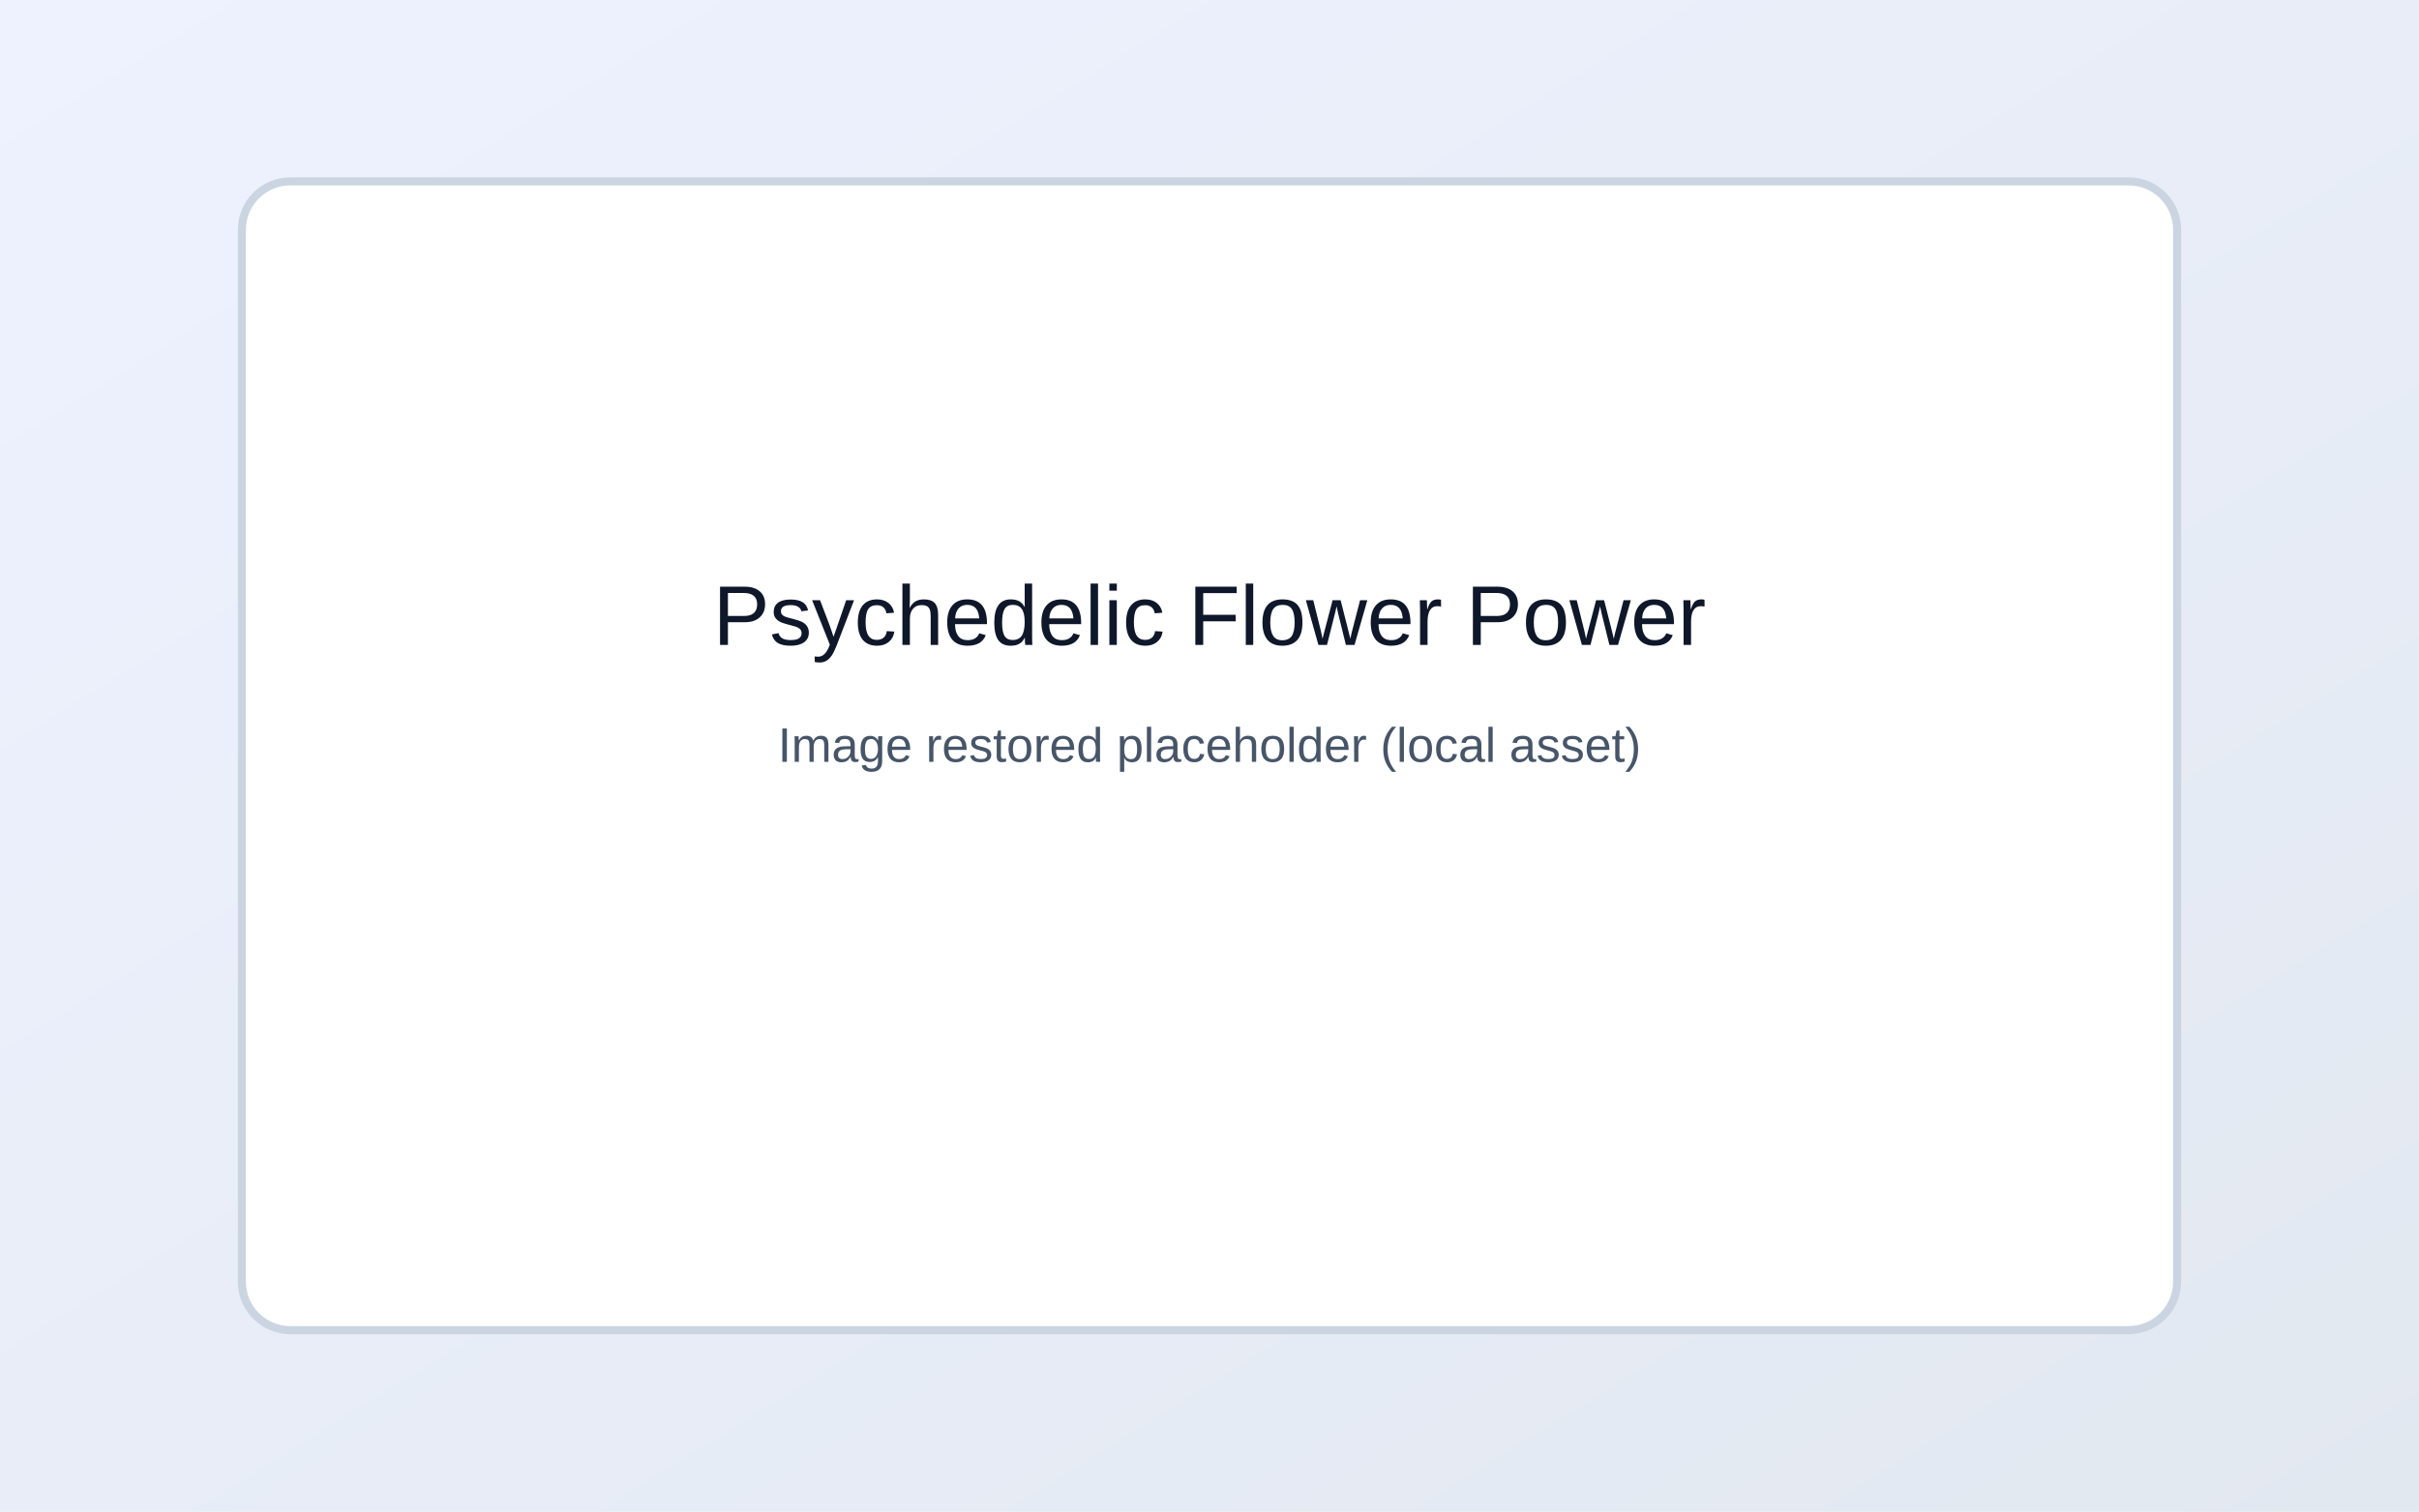
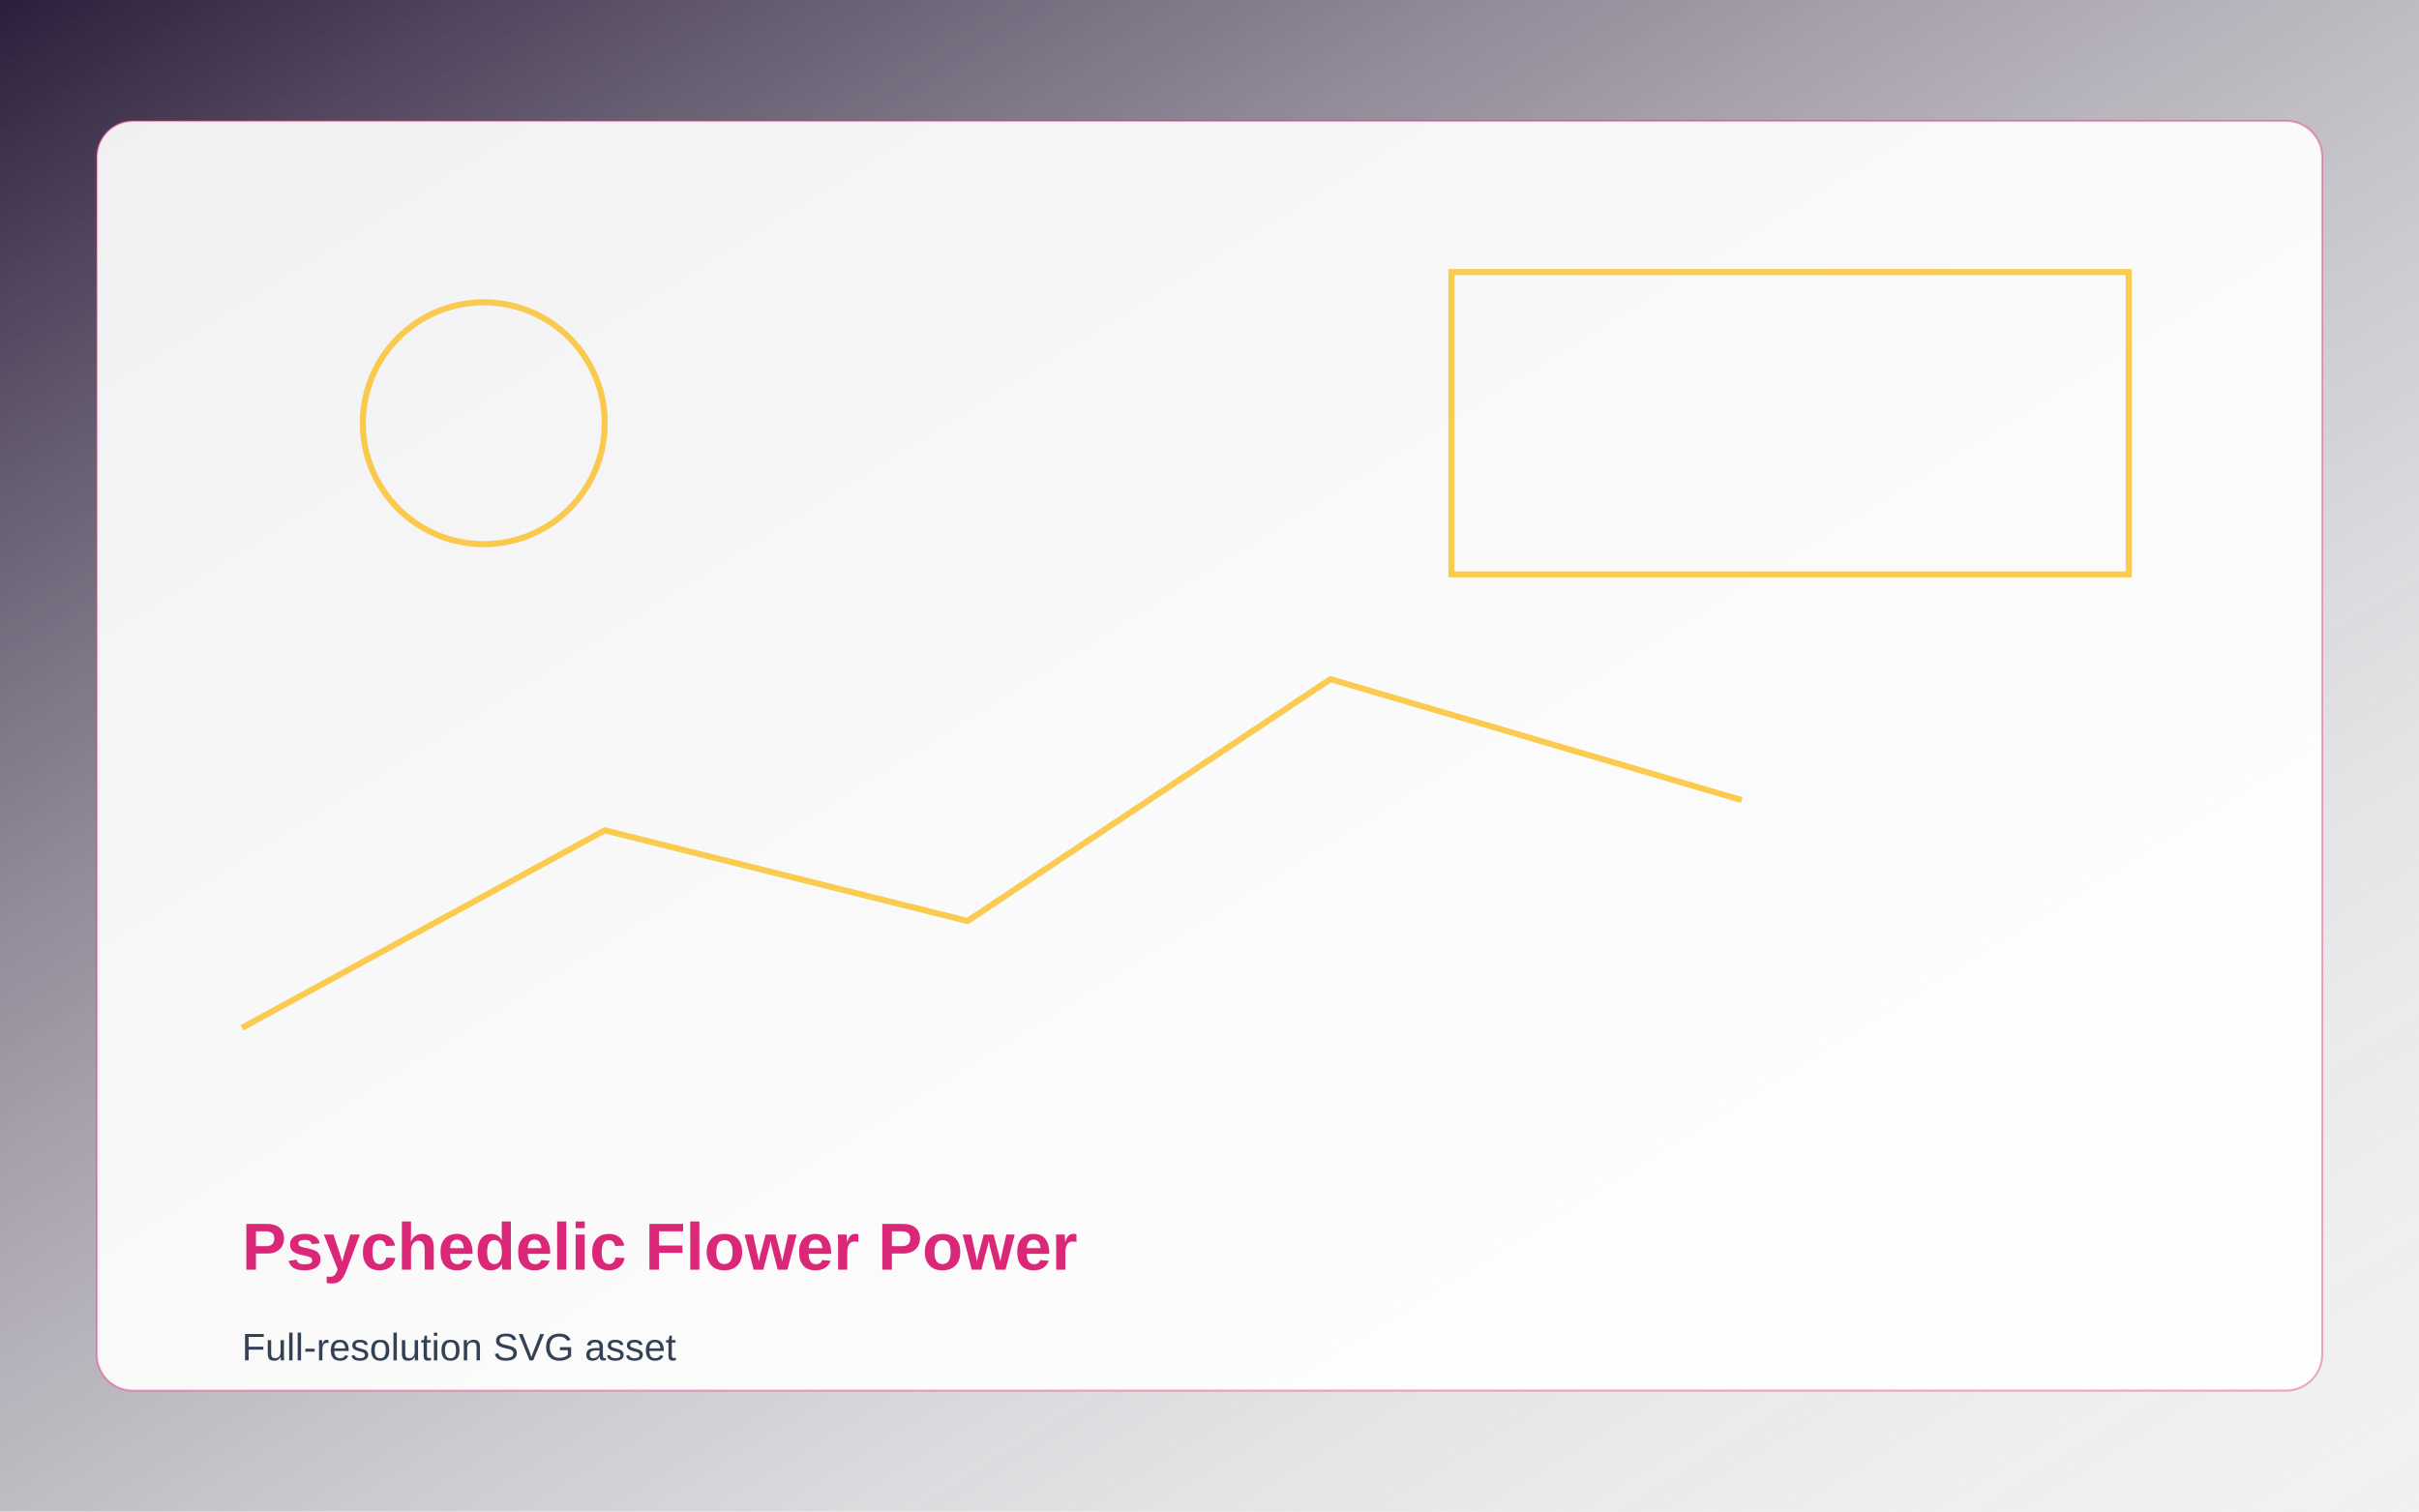
- <svg xmlns="http://www.w3.org/2000/svg" width="1200" height="750" viewBox="0 0 1200 750" role="img" aria-label="Psychedelic Flower Power">
+ <svg xmlns="http://www.w3.org/2000/svg" width="1200" height="750" viewBox="0 0 1200 750">
  <defs>
    <linearGradient id="g" x1="0" y1="0" x2="1" y2="1">
-       <stop offset="0%" stop-color="#eef2ff" />
-       <stop offset="100%" stop-color="#e2e8f0" />
+       <stop offset="0%" stop-color="#2b1d3a" />
+       <stop offset="100%" stop-color="#ffffff" stop-opacity="0.08" />
    </linearGradient>
  </defs>
  <rect width="1200" height="750" fill="url(#g)" />
-   <rect x="120" y="90" width="960" height="570" rx="24" fill="#ffffff" stroke="#cbd5e1" stroke-width="4" />
-   <text x="600" y="320" text-anchor="middle" fill="#0f172a" font-size="42" font-family="Arial, sans-serif">Psychedelic Flower Power</text>
-   <text x="600" y="378" text-anchor="middle" fill="#475569" font-size="24" font-family="Arial, sans-serif">Image restored placeholder (local asset)</text>
+   <rect x="48" y="60" width="1104" height="630" rx="18" fill="#ffffff" fill-opacity="0.92" stroke="#db2777" stroke-opacity="0.4" />
+   <g stroke="#fbbf24" stroke-width="3" fill="none" opacity="0.8">
+     <path d="M120 510 L300 412 L480 457 L660 337 L864 397" />
+     <rect x="720" y="135" width="336" height="150" />
+     <circle cx="240" cy="210" r="60" />
+   </g>
+   <text x="120" y="630" fill="#db2777" font-size="33" font-family="Arial, sans-serif" font-weight="700">Psychedelic Flower Power</text>
+   <text x="120" y="675" fill="#334155" font-size="19" font-family="Arial, sans-serif">Full-resolution SVG asset</text>
</svg>
